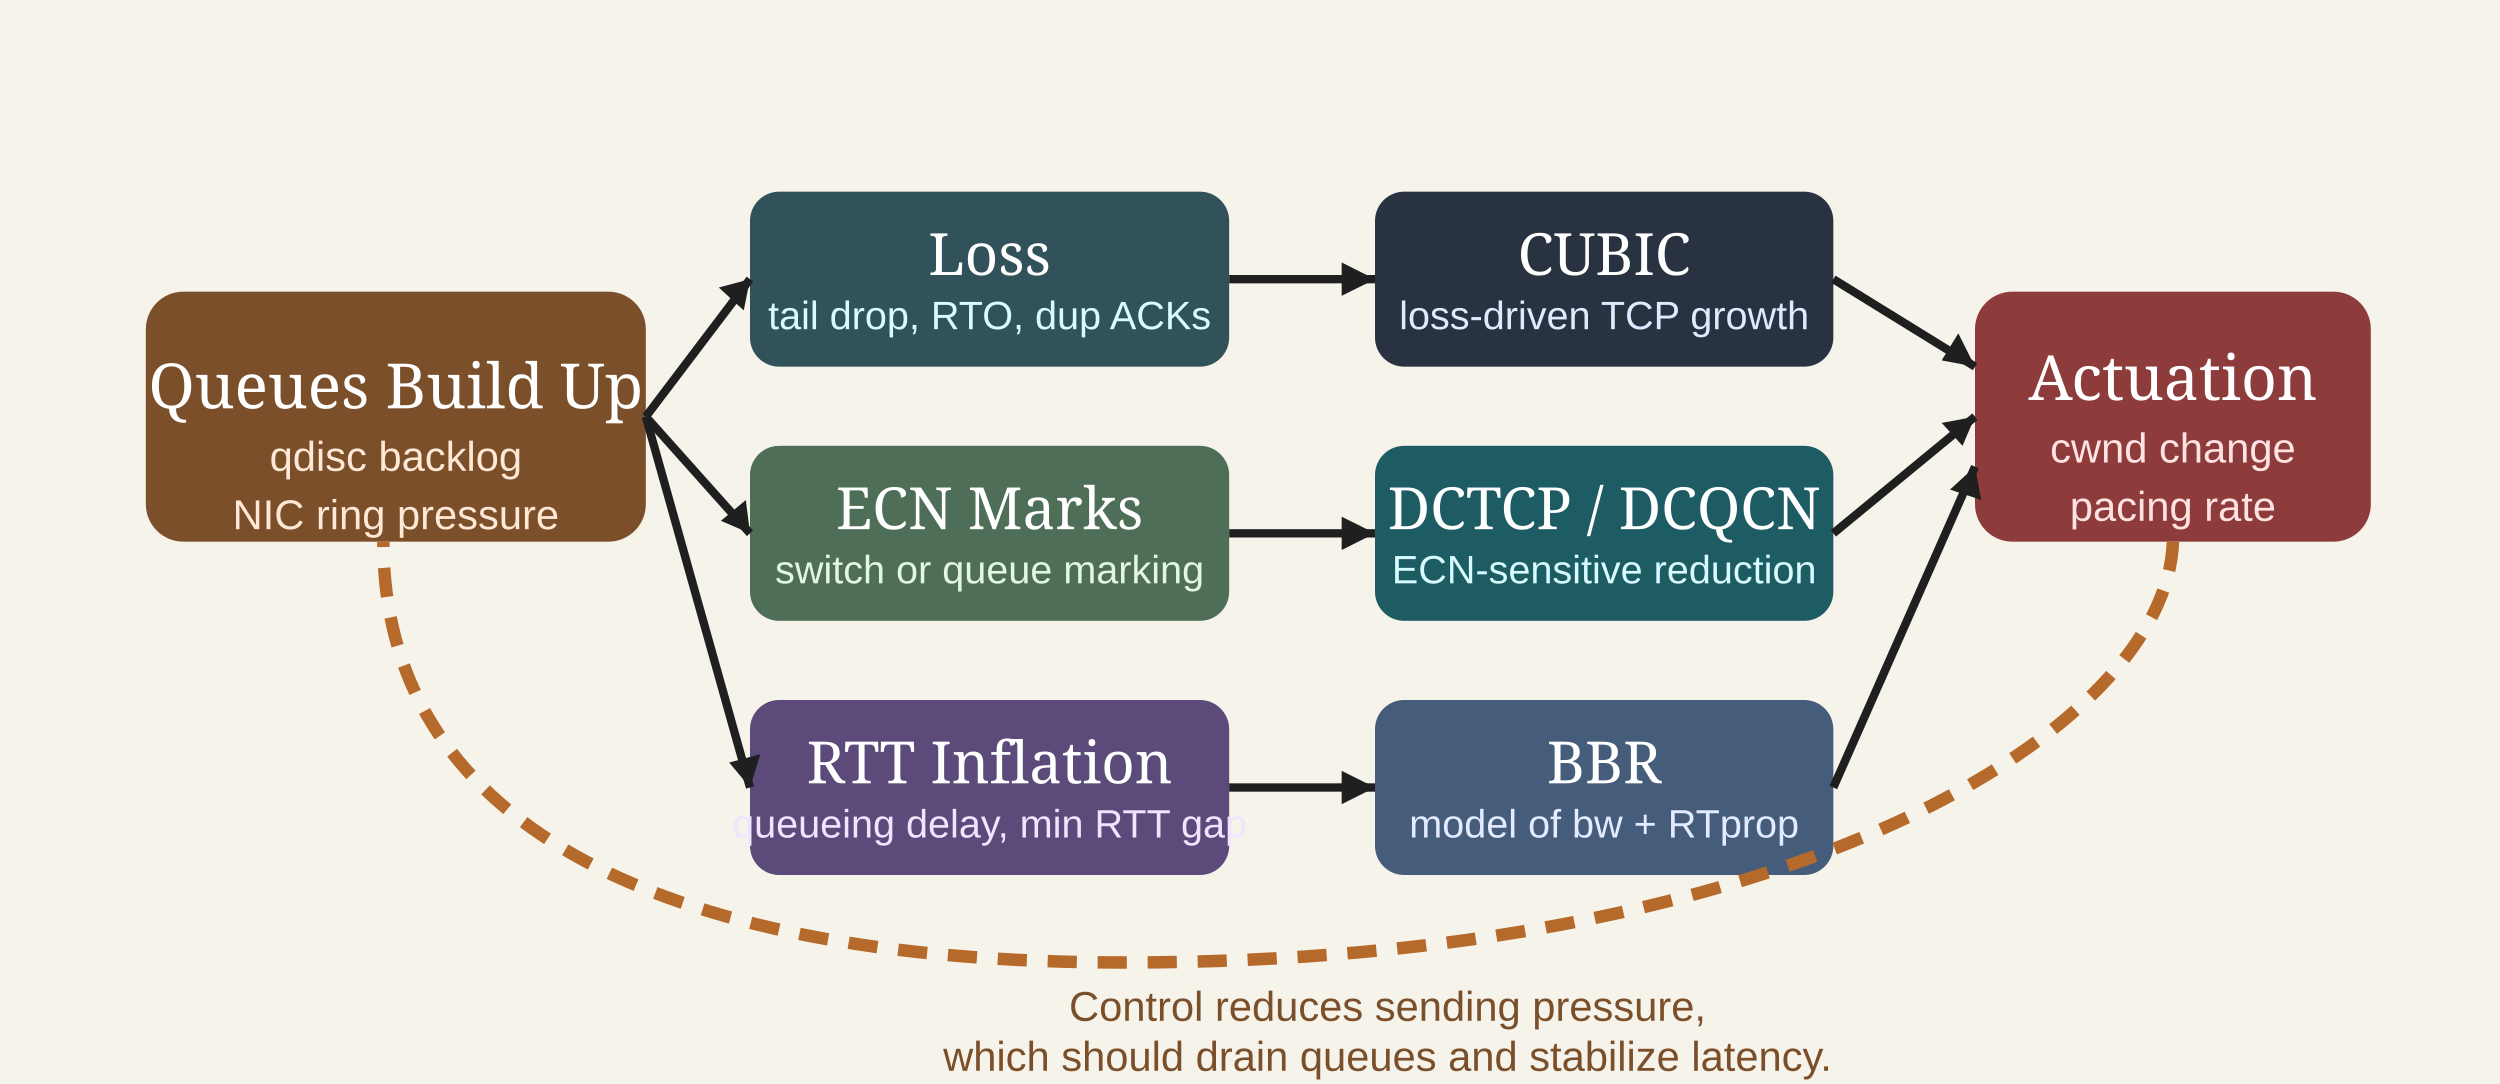
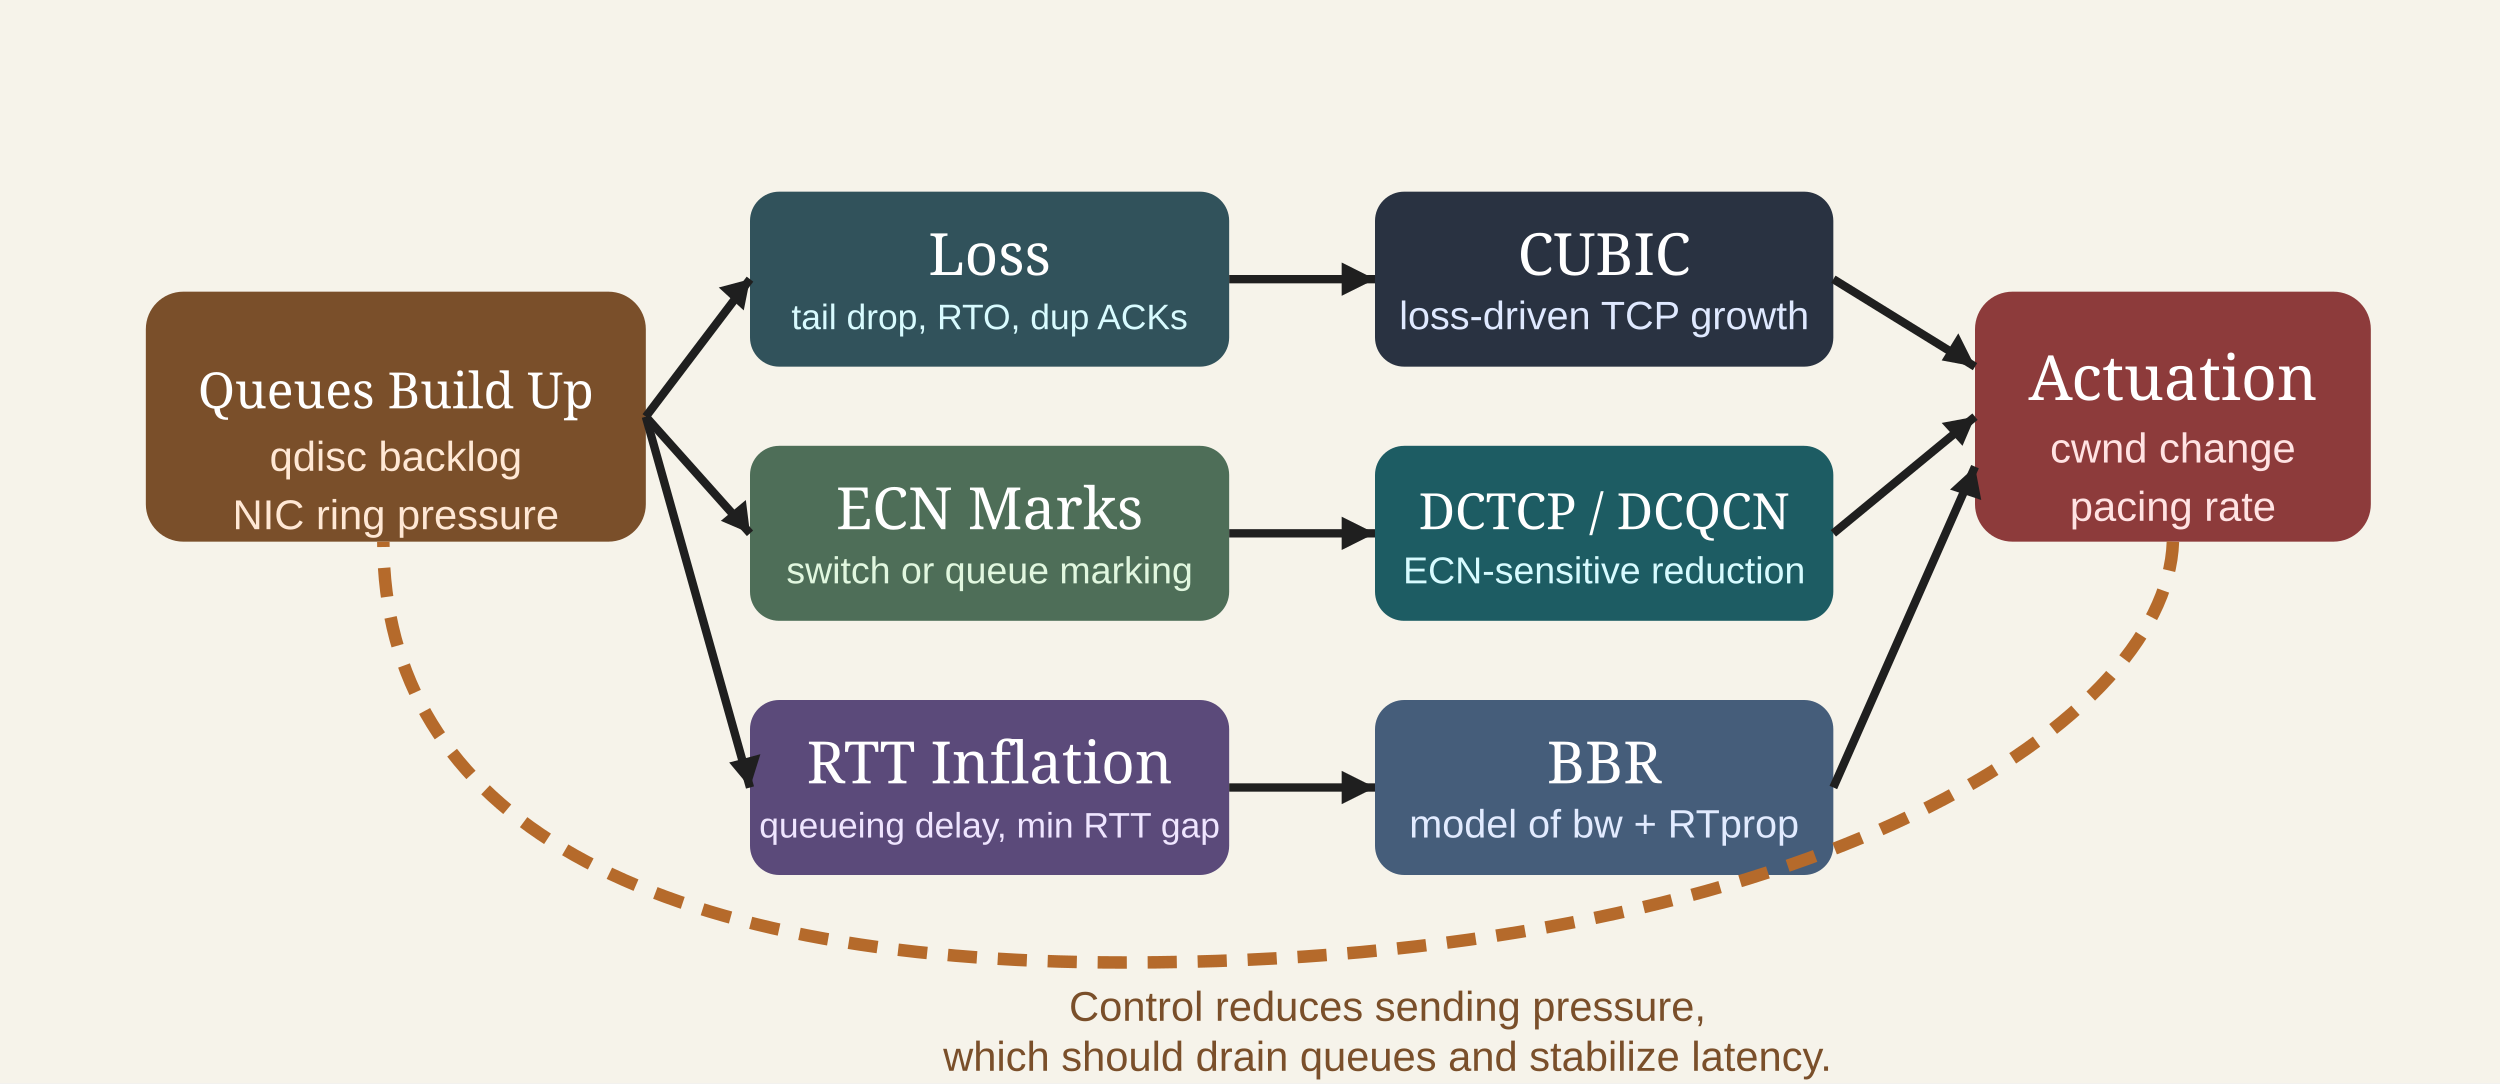
<svg xmlns="http://www.w3.org/2000/svg" width="1200" height="520" viewBox="0 0 1200 520" role="img" aria-labelledby="title desc">
  <rect width="1200" height="520" fill="#f6f3ea" />
  <rect x="70" y="140" width="240" height="120" rx="18" fill="#7a4f2a" />
-   <text x="190" y="196" font-family="Georgia, serif" font-size="30" fill="#ffffff" text-anchor="middle">Queues Build Up</text>
+   <text x="190" y="196" font-family="Georgia, serif" font-size="24" fill="#ffffff" text-anchor="middle">Queues Build Up</text>
  <text x="190" y="226" font-family="Arial, sans-serif" font-size="20" fill="#ffe8d5" text-anchor="middle">qdisc backlog</text>
  <text x="190" y="254" font-family="Arial, sans-serif" font-size="20" fill="#ffe8d5" text-anchor="middle">NIC ring pressure</text>
  <rect x="360" y="92" width="230" height="84" rx="14" fill="#31525b" />
  <text x="475" y="132" font-family="Georgia, serif" font-size="28" fill="#ffffff" text-anchor="middle">Loss</text>
-   <text x="475" y="158" font-family="Arial, sans-serif" font-size="19" fill="#d8fbff" text-anchor="middle">tail drop, RTO, dup ACKs</text>
+   <text x="475" y="158" font-family="Arial, sans-serif" font-size="17" fill="#d8fbff" text-anchor="middle">tail drop, RTO, dup ACKs</text>
  <rect x="360" y="214" width="230" height="84" rx="14" fill="#4e6e58" />
  <text x="475" y="254" font-family="Georgia, serif" font-size="28" fill="#ffffff" text-anchor="middle">ECN Marks</text>
-   <text x="475" y="280" font-family="Arial, sans-serif" font-size="19" fill="#e1f7df" text-anchor="middle">switch or queue marking</text>
+   <text x="475" y="280" font-family="Arial, sans-serif" font-size="18" fill="#e1f7df" text-anchor="middle">switch or queue marking</text>
  <rect x="360" y="336" width="230" height="84" rx="14" fill="#5b4a7a" />
  <text x="475" y="376" font-family="Georgia, serif" font-size="28" fill="#ffffff" text-anchor="middle">RTT Inflation</text>
-   <text x="475" y="402" font-family="Arial, sans-serif" font-size="19" fill="#efe5ff" text-anchor="middle">queueing delay, min RTT gap</text>
+   <text x="475" y="402" font-family="Arial, sans-serif" font-size="17" fill="#efe5ff" text-anchor="middle">queueing delay, min RTT gap</text>
  <rect x="660" y="92" width="220" height="84" rx="14" fill="#293241" />
  <text x="770" y="132" font-family="Georgia, serif" font-size="28" fill="#ffffff" text-anchor="middle">CUBIC</text>
  <text x="770" y="158" font-family="Arial, sans-serif" font-size="19" fill="#dfe9ff" text-anchor="middle">loss-driven TCP growth</text>
  <rect x="660" y="214" width="220" height="84" rx="14" fill="#1d5c63" />
-   <text x="770" y="254" font-family="Georgia, serif" font-size="28" fill="#ffffff" text-anchor="middle">DCTCP / DCQCN</text>
-   <text x="770" y="280" font-family="Arial, sans-serif" font-size="19" fill="#d7fbff" text-anchor="middle">ECN-sensitive reduction</text>
+   <text x="770" y="254" font-family="Georgia, serif" font-size="24" fill="#ffffff" text-anchor="middle">DCTCP / DCQCN</text>
+   <text x="770" y="280" font-family="Arial, sans-serif" font-size="18" fill="#d7fbff" text-anchor="middle">ECN-sensitive reduction</text>
  <rect x="660" y="336" width="220" height="84" rx="14" fill="#455d7a" />
  <text x="770" y="376" font-family="Georgia, serif" font-size="28" fill="#ffffff" text-anchor="middle">BBR</text>
  <text x="770" y="402" font-family="Arial, sans-serif" font-size="19" fill="#e2ebff" text-anchor="middle">model of bw + RTprop</text>
  <rect x="948" y="140" width="190" height="120" rx="18" fill="#8d3b3b" />
  <text x="1043" y="192" font-family="Georgia, serif" font-size="30" fill="#ffffff" text-anchor="middle">Actuation</text>
  <text x="1043" y="222" font-family="Arial, sans-serif" font-size="20" fill="#ffe3e3" text-anchor="middle">cwnd change</text>
  <text x="1043" y="250" font-family="Arial, sans-serif" font-size="20" fill="#ffe3e3" text-anchor="middle">pacing rate</text>
  <line x1="310" y1="200" x2="360" y2="134" stroke="#1f1f1f" stroke-width="4" />
  <polygon points="360,134 345,138 357,149" fill="#1f1f1f" />
  <line x1="310" y1="200" x2="360" y2="256" stroke="#1f1f1f" stroke-width="4" />
  <polygon points="360,256 346,250 358,240" fill="#1f1f1f" />
  <line x1="310" y1="200" x2="360" y2="378" stroke="#1f1f1f" stroke-width="4" />
  <polygon points="360,378 350,366 365,362" fill="#1f1f1f" />
  <line x1="590" y1="134" x2="660" y2="134" stroke="#1f1f1f" stroke-width="4" />
  <polygon points="660,134 644,126 644,142" fill="#1f1f1f" />
  <line x1="590" y1="256" x2="660" y2="256" stroke="#1f1f1f" stroke-width="4" />
  <polygon points="660,256 644,248 644,264" fill="#1f1f1f" />
  <line x1="590" y1="378" x2="660" y2="378" stroke="#1f1f1f" stroke-width="4" />
  <polygon points="660,378 644,370 644,386" fill="#1f1f1f" />
  <line x1="880" y1="134" x2="948" y2="176" stroke="#1f1f1f" stroke-width="4" />
  <polygon points="948,176 932,173 940,160" fill="#1f1f1f" />
  <line x1="880" y1="256" x2="948" y2="200" stroke="#1f1f1f" stroke-width="4" />
  <polygon points="948,200 932,203 942,214" fill="#1f1f1f" />
  <line x1="880" y1="378" x2="948" y2="224" stroke="#1f1f1f" stroke-width="4" />
  <polygon points="948,224 936,235 951,240" fill="#1f1f1f" />
  <path d="M1043 260 C1040 350, 860 462, 540 462 C310 462, 184 392, 184 260" fill="none" stroke="#b56a2b" stroke-width="6" stroke-dasharray="14 10" />
  <text x="666" y="490" font-family="Arial, sans-serif" font-size="20" fill="#7a4f2a" text-anchor="middle">Control reduces sending pressure,</text>
  <text x="666" y="514" font-family="Arial, sans-serif" font-size="20" fill="#7a4f2a" text-anchor="middle">which should drain queues and stabilize latency.</text>
</svg>
